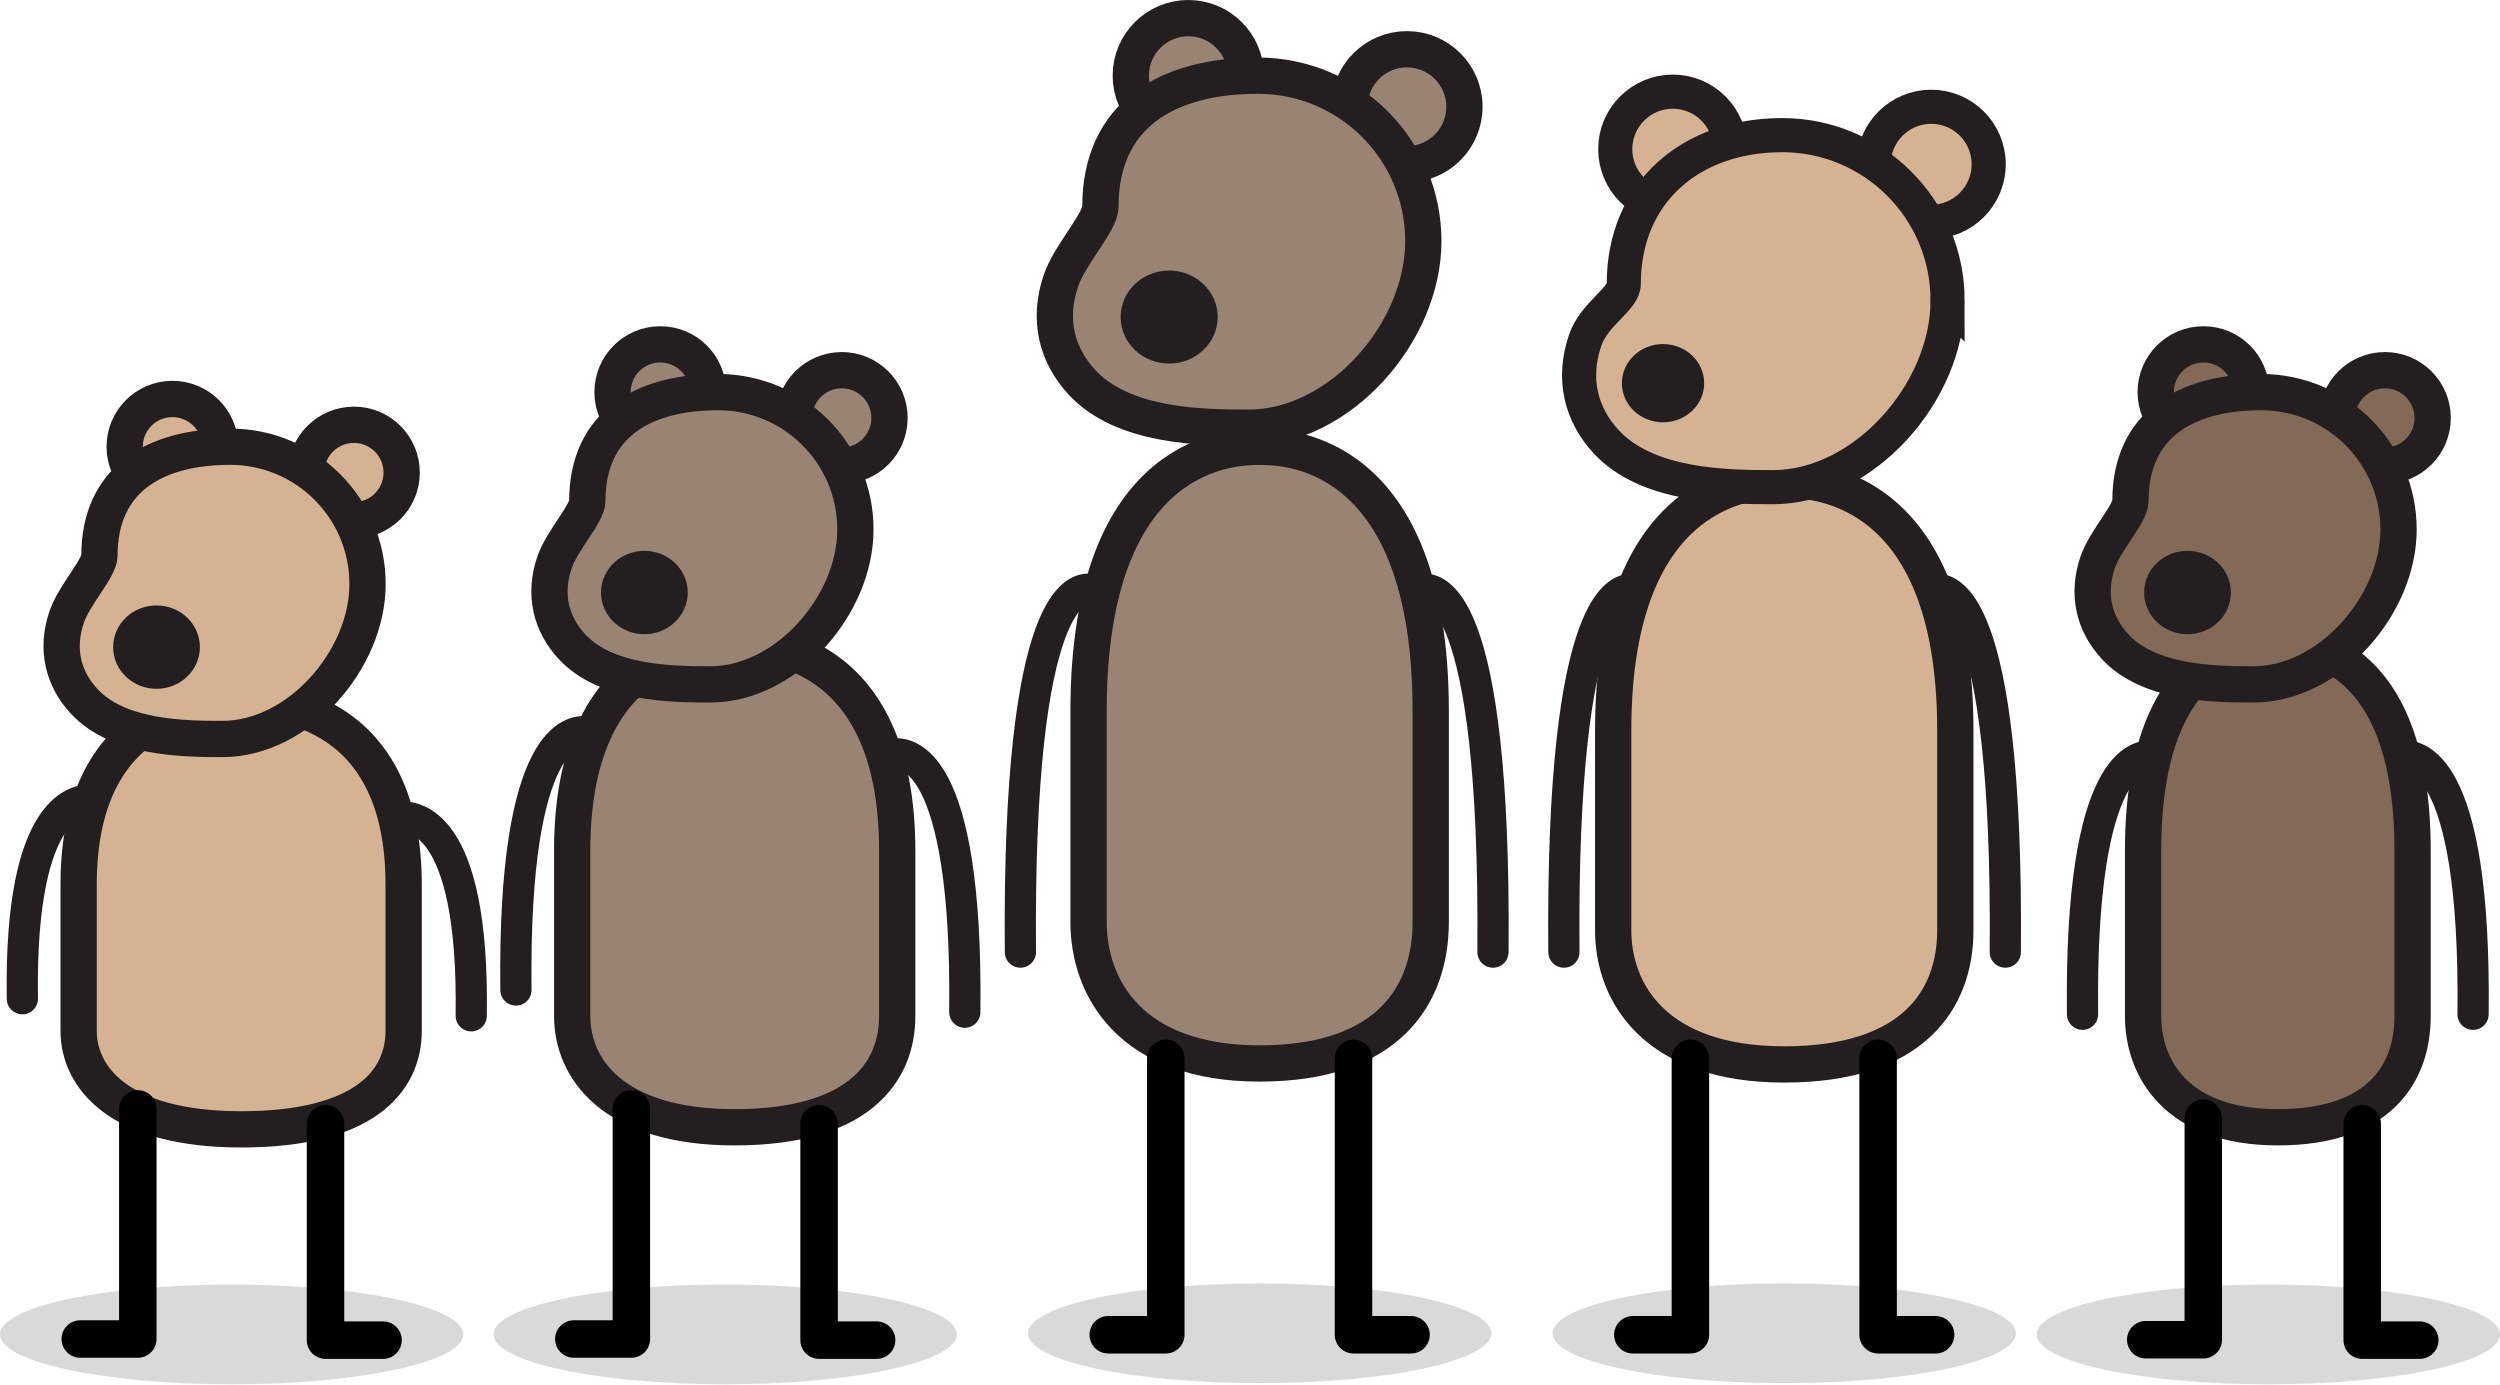
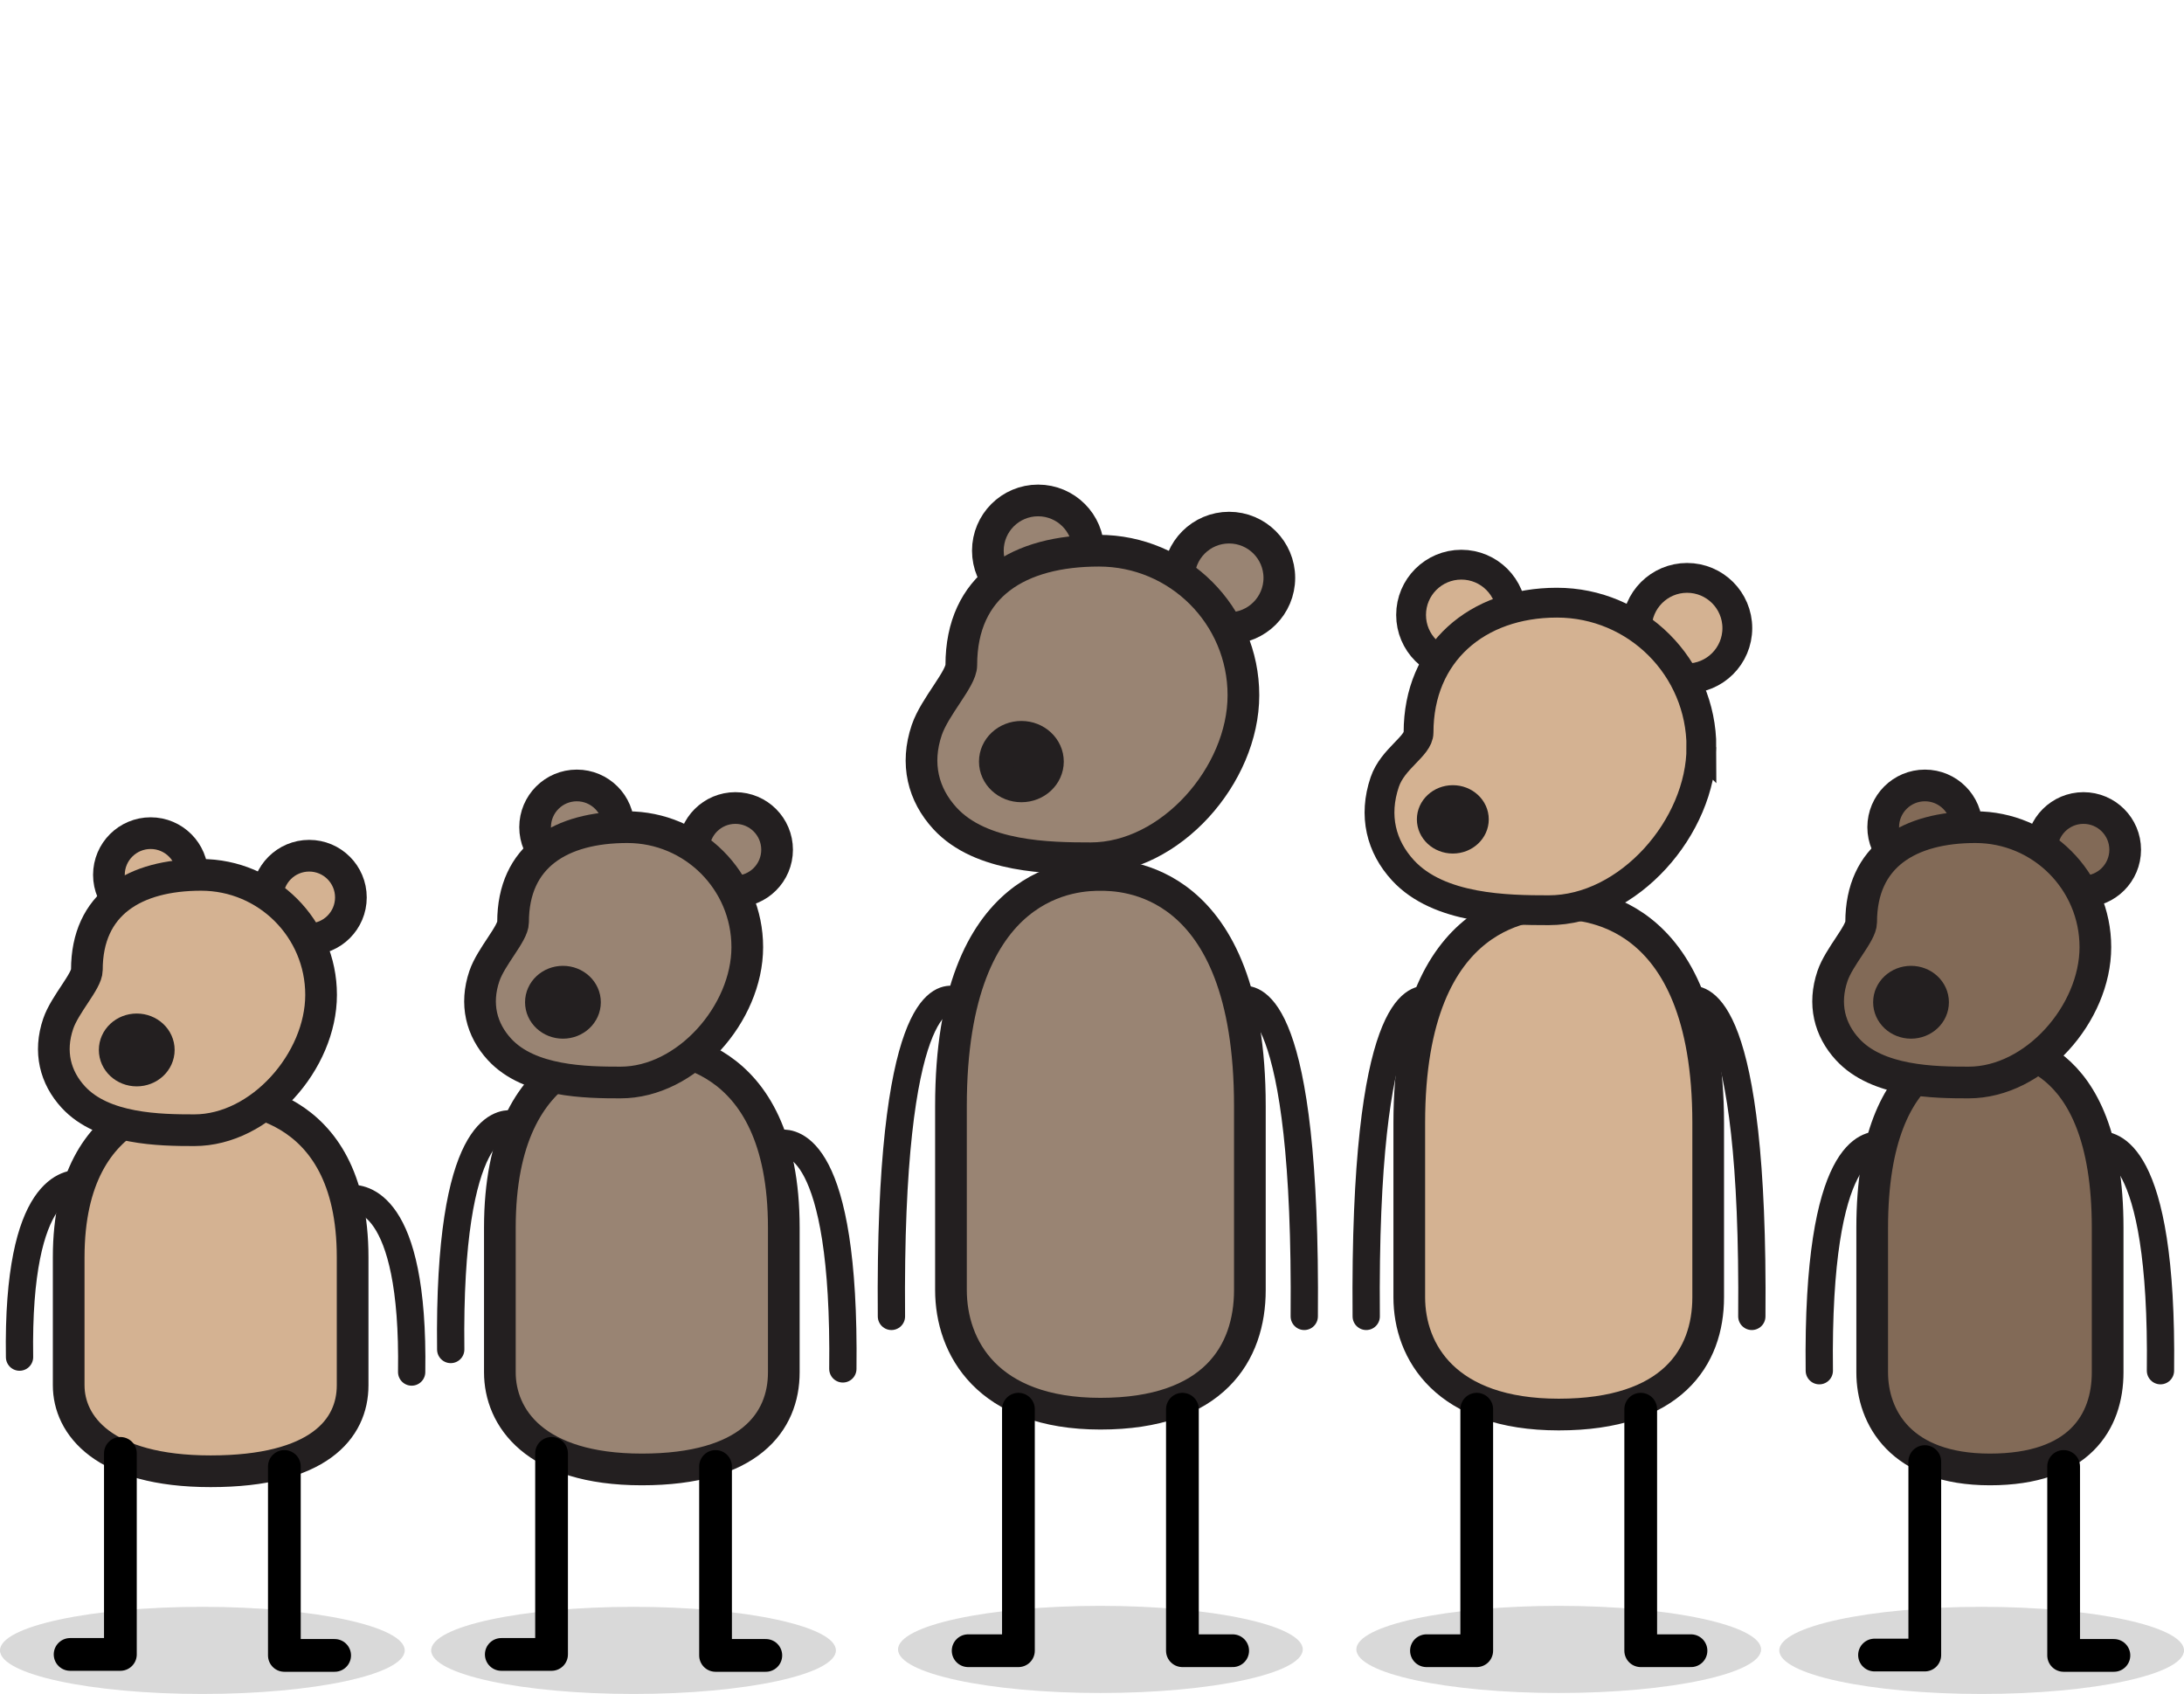
- <svg xmlns="http://www.w3.org/2000/svg" id="b" data-name="Characters" viewBox="0 0 283.657 157.064">
+ <svg xmlns="http://www.w3.org/2000/svg" id="b" data-name="Characters" viewBox="0 0 283.657 220">
  <g>
-     <ellipse cx="202.445" cy="151.279" rx="26.283" ry="5.658" opacity=".15" stroke-width="0" />
-     <path d="m202.447,54.433c-2.663,0-19.411-.001-19.411,28.451v22.665c0,7.049,4.709,15.226,19.411,15.226s19.411-7.441,19.411-15.226v-22.665c0-28.451-16.748-28.451-19.411-28.451Z" fill="#d4b292" stroke="#231f20" stroke-miterlimit="10" stroke-width="4.116" />
-     <polyline points="191.798 120.081 191.798 151.446 185.268 151.446" fill="none" stroke="#000" stroke-linecap="round" stroke-linejoin="round" stroke-width="4.252" />
-     <polyline points="213.096 120.081 213.096 151.446 219.625 151.446" fill="none" stroke="#000" stroke-linecap="round" stroke-linejoin="round" stroke-width="4.252" />
-     <path d="m177.444,108.028c-.352-41.367,6.753-41.204,7.825-41.173" fill="none" stroke="#231f20" stroke-linecap="round" stroke-linejoin="round" stroke-width="3.543" />
-     <path d="m227.526,108.028c.352-41.367-6.829-41.202-7.901-41.171" fill="none" stroke="#231f20" stroke-linecap="round" stroke-linejoin="round" stroke-width="3.543" />
+     <ellipse cx="202.445" cy="214.215" rx="26.283" ry="5.658" opacity=".15" stroke-width="0" />
+     <path d="m202.447,117.369c-2.663,0-19.411-.001-19.411,28.451v22.665c0,7.049,4.709,15.226,19.411,15.226s19.411-7.441,19.411-15.226v-22.665c0-28.451-16.748-28.451-19.411-28.451Z" fill="#d4b292" stroke="#231f20" stroke-miterlimit="10" stroke-width="4.116" />
+     <polyline points="191.798 183.017 191.798 214.382 185.268 214.382" fill="none" stroke="#000" stroke-linecap="round" stroke-linejoin="round" stroke-width="4.252" />
+     <polyline points="213.096 183.017 213.096 214.382 219.625 214.382" fill="none" stroke="#000" stroke-linecap="round" stroke-linejoin="round" stroke-width="4.252" />
+     <path d="m177.444,170.964c-.352-41.367,6.753-41.204,7.825-41.173" fill="none" stroke="#231f20" stroke-linecap="round" stroke-linejoin="round" stroke-width="3.543" />
+     <path d="m227.526,170.964c.352-41.367-6.829-41.202-7.901-41.171" fill="none" stroke="#231f20" stroke-linecap="round" stroke-linejoin="round" stroke-width="3.543" />
    <g>
      <g>
-         <circle cx="189.797" cy="16.926" r="6.526" fill="#d4b292" stroke="#231f20" stroke-miterlimit="10" stroke-width="3.872" />
-         <circle cx="219.117" cy="18.641" r="6.526" fill="#d4b292" stroke="#231f20" stroke-miterlimit="10" stroke-width="3.872" />
-         <path d="m220.979,34.103c0,10.367-9.463,21.173-19.83,21.173-5.37,0-14.266-.103-18.932-5.18-2.836-3.086-3.855-7.083-2.366-11.472,1.037-3.056,4.389-4.652,4.389-6.426,0-10.367,7.602-16.865,17.969-16.865s18.771,8.404,18.771,18.771Z" fill="#d4b292" stroke="#231f20" stroke-miterlimit="10" stroke-width="3.872" />
+         <circle cx="189.797" cy="79.862" r="6.526" fill="#d4b292" stroke="#231f20" stroke-miterlimit="10" stroke-width="3.872" />
+         <circle cx="219.117" cy="81.577" r="6.526" fill="#d4b292" stroke="#231f20" stroke-miterlimit="10" stroke-width="3.872" />
+         <path d="m220.979,97.04c0,10.367-9.463,21.173-19.83,21.173-5.37,0-14.266-.103-18.932-5.18-2.836-3.086-3.855-7.083-2.366-11.472,1.037-3.056,4.389-4.652,4.389-6.426,0-10.367,7.602-16.865,17.969-16.865s18.771,8.404,18.771,18.771Z" fill="#d4b292" stroke="#231f20" stroke-miterlimit="10" stroke-width="3.872" />
      </g>
-       <ellipse cx="188.692" cy="43.477" rx="3.449" ry="3.219" fill="#231f20" stroke="#231f20" stroke-miterlimit="10" stroke-width="2.439" />
+       <ellipse cx="188.692" cy="106.413" rx="3.449" ry="3.219" fill="#231f20" stroke="#231f20" stroke-miterlimit="10" stroke-width="2.439" />
    </g>
  </g>
  <g>
-     <ellipse cx="142.92" cy="151.279" rx="26.283" ry="5.658" opacity=".15" stroke-width="0" />
-     <path d="m142.922,50.698c-2.663,0-19.411-.001-19.411,30.005v23.903c0,7.434,4.709,16.058,19.411,16.058s19.411-7.847,19.411-16.058v-23.903c0-30.005-16.748-30.005-19.411-30.005Z" fill="#998473" stroke="#231f20" stroke-miterlimit="10" stroke-width="4.116" />
-     <polyline points="132.273 120.081 132.273 151.446 125.743 151.446" fill="none" stroke="#000" stroke-linecap="round" stroke-linejoin="round" stroke-width="4.252" />
-     <polyline points="153.571 120.081 153.571 151.446 160.1 151.446" fill="none" stroke="#000" stroke-linecap="round" stroke-linejoin="round" stroke-width="4.252" />
-     <path d="m115.779,108.028c-.352-41.367,6.753-41.204,7.825-41.173" fill="none" stroke="#231f20" stroke-linecap="round" stroke-linejoin="round" stroke-width="3.543" />
-     <path d="m169.396,108.028c.352-41.367-6.829-41.202-7.901-41.171" fill="none" stroke="#231f20" stroke-linecap="round" stroke-linejoin="round" stroke-width="3.543" />
+     <ellipse cx="142.92" cy="214.215" rx="26.283" ry="5.658" opacity=".15" stroke-width="0" />
+     <path d="m142.922,113.634c-2.663,0-19.411-.001-19.411,30.005v23.903c0,7.434,4.709,16.058,19.411,16.058s19.411-7.847,19.411-16.058v-23.903c0-30.005-16.748-30.005-19.411-30.005Z" fill="#998473" stroke="#231f20" stroke-miterlimit="10" stroke-width="4.116" />
+     <polyline points="132.273 183.017 132.273 214.382 125.743 214.382" fill="none" stroke="#000" stroke-linecap="round" stroke-linejoin="round" stroke-width="4.252" />
+     <polyline points="153.571 183.017 153.571 214.382 160.1 214.382" fill="none" stroke="#000" stroke-linecap="round" stroke-linejoin="round" stroke-width="4.252" />
+     <path d="m115.779,170.964c-.352-41.367,6.753-41.204,7.825-41.173" fill="none" stroke="#231f20" stroke-linecap="round" stroke-linejoin="round" stroke-width="3.543" />
+     <path d="m169.396,170.964c.352-41.367-6.829-41.202-7.901-41.171" fill="none" stroke="#231f20" stroke-linecap="round" stroke-linejoin="round" stroke-width="3.543" />
    <g>
      <g>
-         <circle cx="134.829" cy="8.584" r="6.526" fill="#998473" stroke="#231f20" stroke-miterlimit="10" stroke-width="4.116" />
-         <circle cx="159.633" cy="12.115" r="6.526" fill="#998473" stroke="#231f20" stroke-miterlimit="10" stroke-width="4.116" />
-         <path d="m161.495,27.355c0,10.367-9.463,21.173-19.83,21.173-5.37,0-14.266-.103-18.932-5.18-2.836-3.086-3.855-7.083-2.366-11.472,1.037-3.056,4.487-6.648,4.487-8.423,0-10.367,7.504-14.868,17.87-14.868s18.771,8.404,18.771,18.771Z" fill="#998473" stroke="#231f20" stroke-miterlimit="10" stroke-width="4.116" />
+         <circle cx="134.829" cy="71.52" r="6.526" fill="#998473" stroke="#231f20" stroke-miterlimit="10" stroke-width="4.116" />
+         <circle cx="159.633" cy="75.051" r="6.526" fill="#998473" stroke="#231f20" stroke-miterlimit="10" stroke-width="4.116" />
+         <path d="m161.495,90.291c0,10.367-9.463,21.173-19.83,21.173-5.37,0-14.266-.103-18.932-5.18-2.836-3.086-3.855-7.083-2.366-11.472,1.037-3.056,4.487-6.648,4.487-8.423,0-10.367,7.504-14.868,17.87-14.868s18.771,8.404,18.771,18.771Z" fill="#998473" stroke="#231f20" stroke-miterlimit="10" stroke-width="4.116" />
      </g>
-       <ellipse cx="132.656" cy="35.974" rx="3.449" ry="3.219" fill="#231f20" stroke="#231f20" stroke-miterlimit="10" stroke-width="4.116" />
+       <ellipse cx="132.656" cy="98.91" rx="3.449" ry="3.219" fill="#231f20" stroke="#231f20" stroke-miterlimit="10" stroke-width="4.116" />
    </g>
  </g>
  <g>
-     <ellipse cx="82.284" cy="151.405" rx="26.283" ry="5.658" opacity=".15" stroke-width="0" />
-     <path d="m83.361,72.943c-2.53,0-18.439,0-18.439,23.57v18.777c0,5.84,4.473,12.614,18.439,12.614s18.439-6.164,18.439-12.614v-18.777c0-23.57-15.909-23.57-18.439-23.57Z" fill="#998473" stroke="#231f20" stroke-miterlimit="10" stroke-width="4.116" />
-     <polyline points="71.637 125.819 71.637 151.929 65.107 151.929" fill="none" stroke="#000" stroke-linecap="round" stroke-linejoin="round" stroke-width="4.252" />
-     <polyline points="92.935 127.517 92.935 152.056 99.464 152.056" fill="none" stroke="#000" stroke-linecap="round" stroke-linejoin="round" stroke-width="4.252" />
-     <path d="m58.54,112.327c-.352-29.453,6.753-29.337,7.825-29.315" fill="none" stroke="#231f20" stroke-linecap="round" stroke-linejoin="round" stroke-width="3.543" />
-     <path d="m109.468,114.846c.352-29.453-6.829-29.336-7.901-29.313" fill="none" stroke="#231f20" stroke-linecap="round" stroke-linejoin="round" stroke-width="3.543" />
+     <ellipse cx="82.284" cy="214.342" rx="26.283" ry="5.658" opacity=".15" stroke-width="0" />
+     <path d="m83.361,135.879c-2.53,0-18.439,0-18.439,23.57v18.777c0,5.84,4.473,12.614,18.439,12.614s18.439-6.164,18.439-12.614v-18.777c0-23.57-15.909-23.57-18.439-23.57Z" fill="#998473" stroke="#231f20" stroke-miterlimit="10" stroke-width="4.116" />
+     <polyline points="71.637 188.755 71.637 214.865 65.107 214.865" fill="none" stroke="#000" stroke-linecap="round" stroke-linejoin="round" stroke-width="4.252" />
+     <polyline points="92.935 190.453 92.935 214.993 99.464 214.993" fill="none" stroke="#000" stroke-linecap="round" stroke-linejoin="round" stroke-width="4.252" />
+     <path d="m58.54,175.263c-.352-29.453,6.753-29.337,7.825-29.315" fill="none" stroke="#231f20" stroke-linecap="round" stroke-linejoin="round" stroke-width="3.543" />
+     <path d="m109.468,177.783c.352-29.453-6.829-29.336-7.901-29.313" fill="none" stroke="#231f20" stroke-linecap="round" stroke-linejoin="round" stroke-width="3.543" />
    <g>
      <g>
-         <circle cx="74.918" cy="44.49" r="5.418" fill="#998473" stroke="#231f20" stroke-miterlimit="10" stroke-width="4.116" />
-         <circle cx="95.51" cy="47.421" r="5.418" fill="#998473" stroke="#231f20" stroke-miterlimit="10" stroke-width="4.116" />
-         <path d="m97.056,60.074c0,8.607-7.857,17.578-16.463,17.578-4.458,0-11.844-.085-15.717-4.301-2.355-2.562-3.2-5.88-1.964-9.524.861-2.537,3.725-5.519,3.725-6.993,0-8.607,6.23-12.344,14.836-12.344s15.583,6.977,15.583,15.583Z" fill="#998473" stroke="#231f20" stroke-miterlimit="10" stroke-width="4.116" />
+         <circle cx="74.918" cy="107.426" r="5.418" fill="#998473" stroke="#231f20" stroke-miterlimit="10" stroke-width="4.116" />
+         <circle cx="95.51" cy="110.357" r="5.418" fill="#998473" stroke="#231f20" stroke-miterlimit="10" stroke-width="4.116" />
+         <path d="m97.056,123.01c0,8.607-7.857,17.578-16.463,17.578-4.458,0-11.844-.085-15.717-4.301-2.355-2.562-3.2-5.88-1.964-9.524.861-2.537,3.725-5.519,3.725-6.993,0-8.607,6.23-12.344,14.836-12.344s15.583,6.977,15.583,15.583Z" fill="#998473" stroke="#231f20" stroke-miterlimit="10" stroke-width="4.116" />
      </g>
-       <ellipse cx="73.114" cy="67.229" rx="2.863" ry="2.672" fill="#231f20" stroke="#231f20" stroke-miterlimit="10" stroke-width="4.116" />
+       <ellipse cx="73.114" cy="130.165" rx="2.863" ry="2.672" fill="#231f20" stroke="#231f20" stroke-miterlimit="10" stroke-width="4.116" />
    </g>
  </g>
  <g>
-     <ellipse cx="257.374" cy="151.405" rx="26.283" ry="5.658" opacity=".15" stroke-width="0" />
-     <path d="m258.45,72.943c-2.098,0-15.29,0-15.29,23.57v18.777c0,5.84,3.709,12.614,15.29,12.614s15.29-6.164,15.29-12.614v-18.777c0-23.57-13.192-23.57-15.29-23.57Z" fill="#826a57" stroke="#231f20" stroke-miterlimit="10" stroke-width="4.116" />
-     <polyline points="249.991 126.884 249.991 152.009 243.462 152.009" fill="none" stroke="#000" stroke-linecap="round" stroke-linejoin="round" stroke-width="4.252" />
-     <polyline points="268.024 127.517 268.024 152.056 274.554 152.056" fill="none" stroke="#000" stroke-linecap="round" stroke-linejoin="round" stroke-width="4.252" />
-     <path d="m236.291,115.082c-.352-29.453,6.753-29.337,7.825-29.315" fill="none" stroke="#231f20" stroke-linecap="round" stroke-linejoin="round" stroke-width="3.543" />
-     <path d="m280.6,115.081c.352-29.453-6.829-29.336-7.901-29.313" fill="none" stroke="#231f20" stroke-linecap="round" stroke-linejoin="round" stroke-width="3.543" />
+     <ellipse cx="257.374" cy="214.342" rx="26.283" ry="5.658" opacity=".15" stroke-width="0" />
+     <path d="m258.45,135.879c-2.098,0-15.29,0-15.29,23.57v18.777c0,5.84,3.709,12.614,15.29,12.614s15.29-6.164,15.29-12.614v-18.777c0-23.57-13.192-23.57-15.29-23.57Z" fill="#826a57" stroke="#231f20" stroke-miterlimit="10" stroke-width="4.116" />
+     <polyline points="249.991 189.82 249.991 214.945 243.462 214.945" fill="none" stroke="#000" stroke-linecap="round" stroke-linejoin="round" stroke-width="4.252" />
+     <polyline points="268.024 190.453 268.024 214.993 274.554 214.993" fill="none" stroke="#000" stroke-linecap="round" stroke-linejoin="round" stroke-width="4.252" />
+     <path d="m236.291,178.018c-.352-29.453,6.753-29.337,7.825-29.315" fill="none" stroke="#231f20" stroke-linecap="round" stroke-linejoin="round" stroke-width="3.543" />
+     <path d="m280.6,178.017c.352-29.453-6.829-29.336-7.901-29.313" fill="none" stroke="#231f20" stroke-linecap="round" stroke-linejoin="round" stroke-width="3.543" />
    <g>
      <g>
-         <circle cx="250.008" cy="44.49" r="5.418" fill="#826a57" stroke="#231f20" stroke-miterlimit="10" stroke-width="4.116" />
-         <circle cx="270.6" cy="47.421" r="5.418" fill="#826a57" stroke="#231f20" stroke-miterlimit="10" stroke-width="4.116" />
-         <path d="m272.146,60.074c0,8.607-7.857,17.578-16.463,17.578-4.458,0-11.844-.085-15.717-4.301-2.355-2.562-3.2-5.88-1.964-9.524.861-2.537,3.725-5.519,3.725-6.993,0-8.607,6.23-12.344,14.836-12.344s15.583,6.977,15.583,15.583Z" fill="#826a57" stroke="#231f20" stroke-miterlimit="10" stroke-width="4.116" />
+         <circle cx="250.008" cy="107.426" r="5.418" fill="#826a57" stroke="#231f20" stroke-miterlimit="10" stroke-width="4.116" />
+         <circle cx="270.6" cy="110.357" r="5.418" fill="#826a57" stroke="#231f20" stroke-miterlimit="10" stroke-width="4.116" />
+         <path d="m272.146,123.01c0,8.607-7.857,17.578-16.463,17.578-4.458,0-11.844-.085-15.717-4.301-2.355-2.562-3.2-5.88-1.964-9.524.861-2.537,3.725-5.519,3.725-6.993,0-8.607,6.23-12.344,14.836-12.344s15.583,6.977,15.583,15.583Z" fill="#826a57" stroke="#231f20" stroke-miterlimit="10" stroke-width="4.116" />
      </g>
-       <ellipse cx="248.203" cy="67.229" rx="2.863" ry="2.672" fill="#231f20" stroke="#231f20" stroke-miterlimit="10" stroke-width="4.116" />
+       <ellipse cx="248.203" cy="130.165" rx="2.863" ry="2.672" fill="#231f20" stroke="#231f20" stroke-miterlimit="10" stroke-width="4.116" />
    </g>
  </g>
  <g>
-     <ellipse cx="26.283" cy="151.405" rx="26.283" ry="5.658" opacity=".15" stroke-width="0" />
-     <path d="m27.36,79.473c-2.53,0-18.439,0-18.439,20.871v16.626c0,5.171,4.473,11.17,18.439,11.17s18.439-5.458,18.439-11.17v-16.626c0-20.871-15.909-20.871-18.439-20.871Z" fill="#d4b292" stroke="#231f20" stroke-miterlimit="10" stroke-width="4.116" />
-     <polyline points="15.636 125.819 15.636 151.929 9.106 151.929" fill="none" stroke="#000" stroke-linecap="round" stroke-linejoin="round" stroke-width="4.252" />
-     <polyline points="36.933 127.517 36.933 152.056 43.463 152.056" fill="none" stroke="#000" stroke-linecap="round" stroke-linejoin="round" stroke-width="4.252" />
-     <path d="m2.538,113.317c-.352-22.655,6.753-22.566,7.825-22.549" fill="none" stroke="#231f20" stroke-linecap="round" stroke-linejoin="round" stroke-width="3.543" />
-     <path d="m53.466,115.255c.352-22.655-6.829-22.565-7.901-22.548" fill="none" stroke="#231f20" stroke-linecap="round" stroke-linejoin="round" stroke-width="3.543" />
+     <ellipse cx="26.283" cy="214.342" rx="26.283" ry="5.658" opacity=".15" stroke-width="0" />
+     <path d="m27.36,142.41c-2.53,0-18.439,0-18.439,20.871v16.626c0,5.171,4.473,11.17,18.439,11.17s18.439-5.458,18.439-11.17v-16.626c0-20.871-15.909-20.871-18.439-20.871Z" fill="#d4b292" stroke="#231f20" stroke-miterlimit="10" stroke-width="4.116" />
+     <polyline points="15.636 188.755 15.636 214.865 9.106 214.865" fill="none" stroke="#000" stroke-linecap="round" stroke-linejoin="round" stroke-width="4.252" />
+     <polyline points="36.933 190.453 36.933 214.993 43.463 214.993" fill="none" stroke="#000" stroke-linecap="round" stroke-linejoin="round" stroke-width="4.252" />
+     <path d="m2.538,176.253c-.352-22.655,6.753-22.566,7.825-22.549" fill="none" stroke="#231f20" stroke-linecap="round" stroke-linejoin="round" stroke-width="3.543" />
+     <path d="m53.466,178.191c.352-22.655-6.829-22.565-7.901-22.548" fill="none" stroke="#231f20" stroke-linecap="round" stroke-linejoin="round" stroke-width="3.543" />
    <g>
      <g>
-         <circle cx="19.564" cy="50.685" r="5.418" fill="#d4b292" stroke="#231f20" stroke-miterlimit="10" stroke-width="4.116" />
-         <circle cx="40.156" cy="53.616" r="5.418" fill="#d4b292" stroke="#231f20" stroke-miterlimit="10" stroke-width="4.116" />
-         <path d="m41.702,66.269c0,8.607-7.857,17.578-16.463,17.578-4.458,0-11.844-.085-15.717-4.301-2.355-2.562-3.2-5.88-1.964-9.524.861-2.537,3.725-5.519,3.725-6.993,0-8.607,6.23-12.344,14.836-12.344s15.583,6.977,15.583,15.583Z" fill="#d4b292" stroke="#231f20" stroke-miterlimit="10" stroke-width="4.116" />
+         <circle cx="19.564" cy="113.621" r="5.418" fill="#d4b292" stroke="#231f20" stroke-miterlimit="10" stroke-width="4.116" />
+         <circle cx="40.156" cy="116.552" r="5.418" fill="#d4b292" stroke="#231f20" stroke-miterlimit="10" stroke-width="4.116" />
+         <path d="m41.702,129.205c0,8.607-7.857,17.578-16.463,17.578-4.458,0-11.844-.085-15.717-4.301-2.355-2.562-3.2-5.88-1.964-9.524.861-2.537,3.725-5.519,3.725-6.993,0-8.607,6.23-12.344,14.836-12.344s15.583,6.977,15.583,15.583Z" fill="#d4b292" stroke="#231f20" stroke-miterlimit="10" stroke-width="4.116" />
      </g>
-       <ellipse cx="17.76" cy="73.424" rx="2.863" ry="2.672" fill="#231f20" stroke="#231f20" stroke-miterlimit="10" stroke-width="4.116" />
+       <ellipse cx="17.76" cy="136.36" rx="2.863" ry="2.672" fill="#231f20" stroke="#231f20" stroke-miterlimit="10" stroke-width="4.116" />
    </g>
  </g>
</svg>
